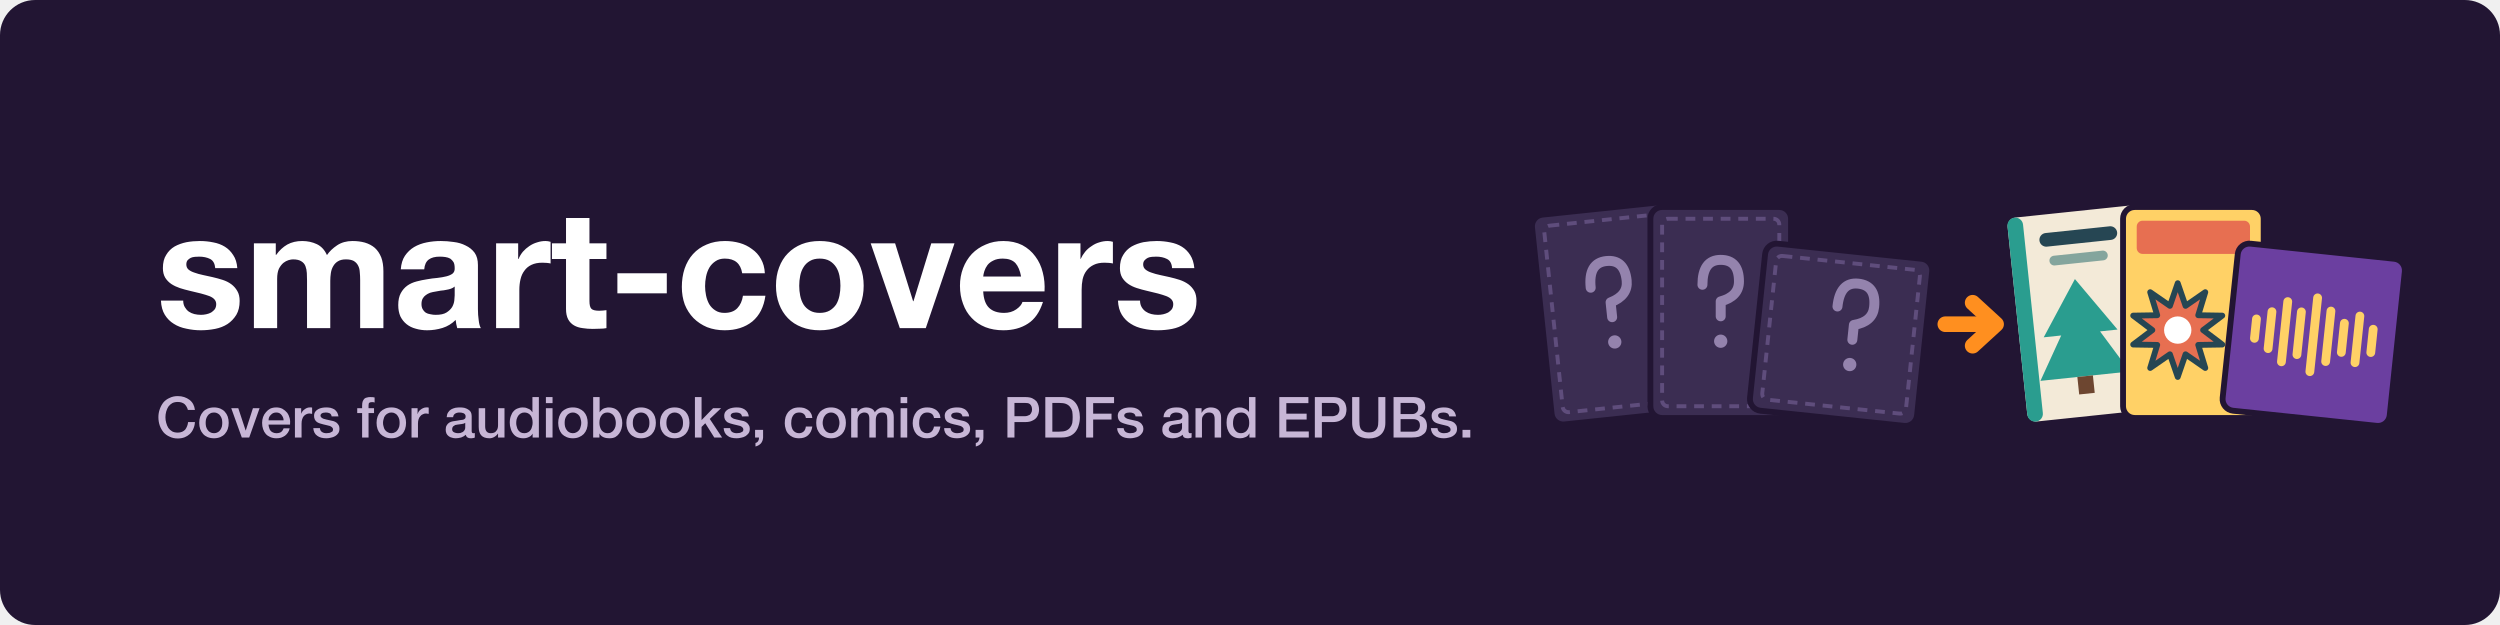
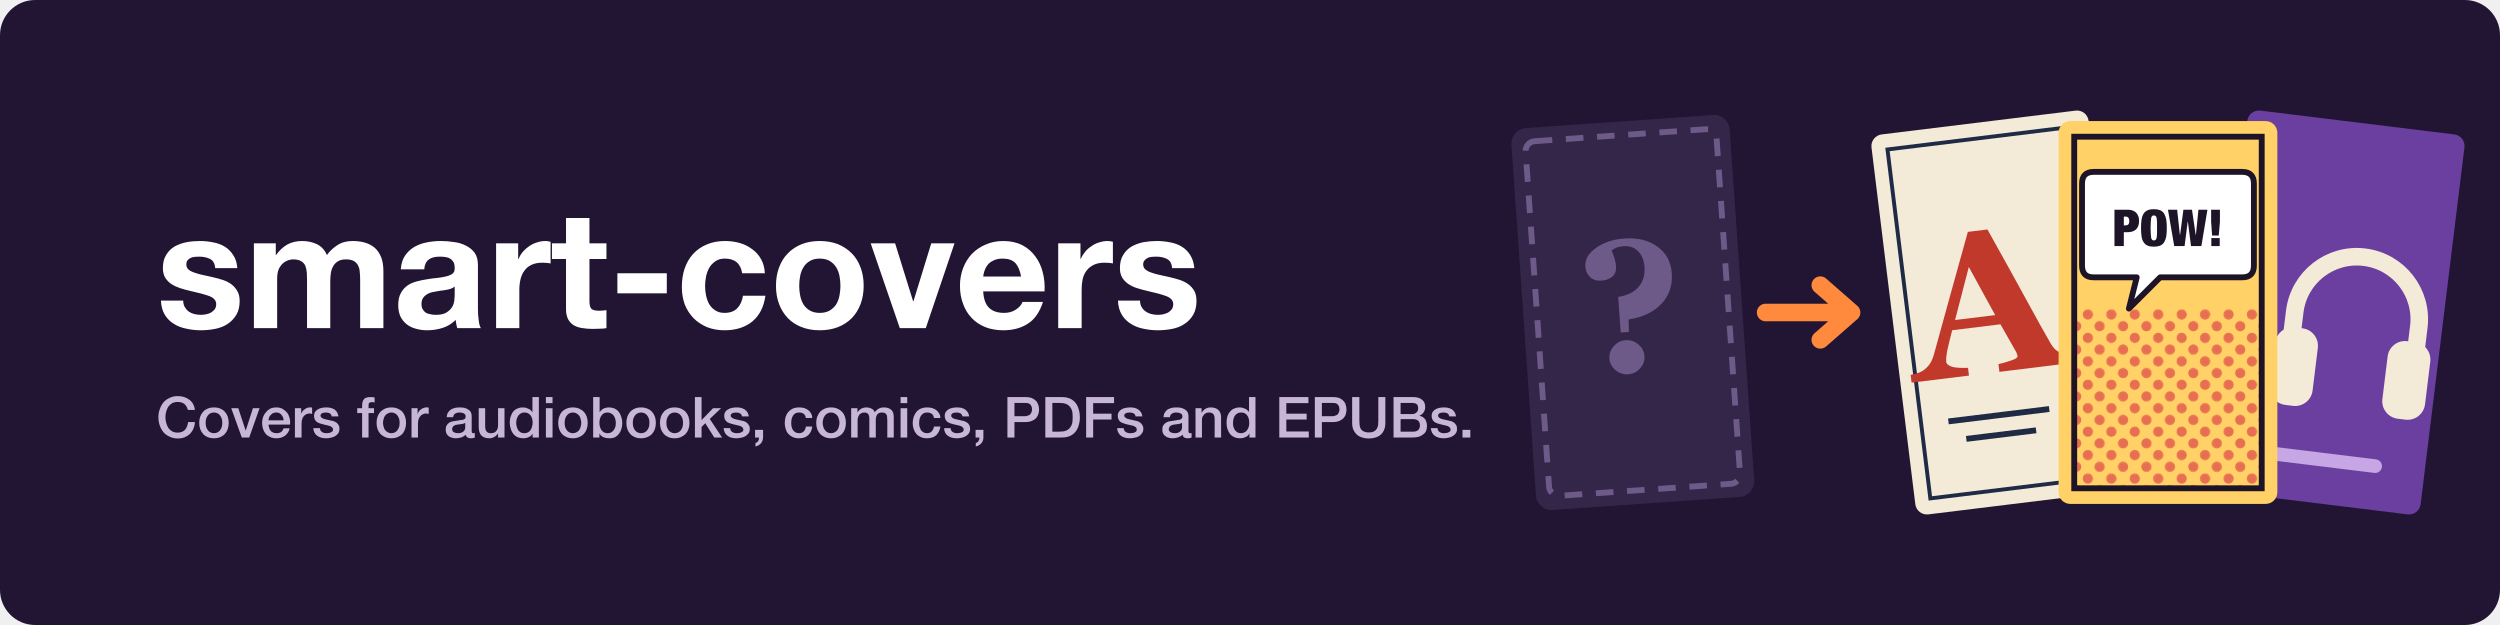
- <svg xmlns="http://www.w3.org/2000/svg" viewBox="0 0 1280 320" width="1280" height="320" role="img" aria-label="smart-covers: missing covers turned into finished covers">
+ <svg xmlns="http://www.w3.org/2000/svg" viewBox="0 0 1280 320" width="1280" height="320" role="img" aria-label="smart-covers: a missing cover turned into a book, comic and audiobook cover">
+   <defs>
+     <pattern id="h" width="12" height="12" patternUnits="userSpaceOnUse">
+       <circle cx="3" cy="3" r="2.6" fill="#e76f51" />
+       <circle cx="9" cy="9" r="2.6" fill="#e76f51" />
+     </pattern>
+   </defs>
  <rect width="1280" height="320" rx="18" fill="#221533" />
  <path fill="#fff" d="M93.8 153.9l-11.4 0q.2 4.4 2 7.3 1.8 2.9 4.6 4.6 2.8 1.8 6.5 2.5 3.6 .8 7.3 .8 3.7 0 7.3-.7 3.6-.7 6.4-2.5 2.7-1.8 4.5-4.7 1.7-2.9 1.7-7.1 0-3.1-1.2-5.1-1.2-2.1-3.1-3.5-1.9-1.4-4.4-2.2-2.5-.8-5.1-1.4-2.5-.6-5-1.1-2.4-.5-4.3-1.2-1.9-.6-3.1-1.6-1.1-1-1.1-2.6 0-1.3 .6-2.1 .7-.8 1.7-1.3 .9-.4 2.1-.5 1.2-.1 2.2-.1 3.2 0 5.6 1.2 2.3 1.2 2.6 4.7l11.3 0q-.3-4.1-2.1-6.7-1.7-2.7-4.3-4.3-2.6-1.6-5.9-2.2-3.3-.7-6.9-.7-3.5 0-6.8 .6-3.4 .7-6.1 2.2-2.7 1.6-4.3 4.3-1.7 2.6-1.7 6.8 0 2.9 1.2 4.9 1.2 1.9 3.1 3.2 2 1.3 4.4 2.1 2.5 .8 5.1 1.4 6.4 1.4 10 2.7 3.5 1.4 3.5 4.1 0 1.5-.7 2.6-.8 1-1.9 1.7-1.1 .6-2.5 .9-1.4 .3-2.7 .3-1.7 0-3.4-.4-1.6-.4-2.9-1.3-1.2-.9-2-2.3-.8-1.4-.8-3.3zm36.2-29.3l0 43.4 11.9 0 0-25.2q0-3.2 .9-5.2 1-1.9 2.3-3 1.3-1 2.6-1.4 1.4-.4 2.3-.4 2.8 0 4.3 1 1.5 .9 2.1 2.5 .6 1.6 .7 3.5 .1 1.9 .1 3.8l0 24.4 11.9 0 0-24.2q0-2 .3-4 .3-2 1.2-3.5 .9-1.6 2.4-2.5 1.6-1 4.1-1 2.5 0 4 .8 1.5 .9 2.2 2.3 .8 1.4 .9 3.4 .2 1.9 .2 4.1l0 24.6 11.9 0 0-29.1q0-4.2-1.1-7.1-1.2-3-3.3-4.9-2.1-1.8-5.1-2.7-2.9-.8-6.3-.8-4.6 0-7.9 2.2-3.3 2.2-5.2 5-1.8-4-5.2-5.6-3.4-1.6-7.5-1.6-4.3 0-7.6 1.8-3.3 1.9-5.7 5.3l-.2 0 0-5.9zm75.2 13.3q.3-4.2 2.1-6.9 1.9-2.8 4.7-4.5 2.9-1.7 6.5-2.4 3.5-.7 7.2-.7 3.2 0 6.6 .5 3.4 .4 6.1 1.8 2.8 1.3 4.6 3.7 1.7 2.4 1.7 6.3l0 22.6q0 3 .4 5.7 .3 2.7 1.1 4l-12.1 0q-.3-1-.5-2.1-.2-1-.3-2.1-2.9 2.9-6.7 4.1-3.9 1.2-7.9 1.2-3.1 0-5.8-.8-2.7-.7-4.7-2.3-2-1.6-3.2-4-1.1-2.5-1.1-5.8 0-3.7 1.3-6.1 1.3-2.4 3.4-3.9 2-1.4 4.7-2.1 2.6-.7 5.3-1.1 2.7-.5 5.3-.7 2.6-.3 4.6-.8 2-.5 3.2-1.4 1.2-1 1.1-2.8 0-2-.6-3.1-.7-1.1-1.7-1.8-1.1-.6-2.5-.8-1.3-.2-2.9-.2-3.6 0-5.6 1.5-2 1.5-2.3 5zm27.6 8.8q-.8 .7-1.9 1.1-1.1 .4-2.4 .6-1.3 .3-2.8 .4-1.4 .2-2.8 .5-1.4 .2-2.7 .6-1.3 .5-2.2 1.2-1 .7-1.6 1.8-.6 1.1-.6 2.8 0 1.5 .6 2.6 .6 1.1 1.6 1.8 1 .6 2.4 .8 1.3 .3 2.7 .3 3.6 0 5.5-1.2 1.9-1.2 2.9-2.8 .9-1.6 1.1-3.3 .2-1.7 .2-2.7zm21.2-22.1l0 43.4 11.9 0 0-19.6q0-2.9 .6-5.4 .6-2.6 2-4.4 1.3-1.9 3.6-3 2.3-1.1 5.6-1.1 1 0 2.2 .1 1.2 .1 2 .3l0-11.1q-1.4-.4-2.6-.4-2.2 0-4.3 .7-2.1 .6-4 1.9-1.8 1.2-3.3 2.9-1.4 1.7-2.2 3.7l-.2 0 0-8zm47.8 0l0-13-12 0 0 13-7.2 0 0 8 7.2 0 0 25.6q0 3.2 1.1 5.3 1.1 2 3 3.1 1.9 1.1 4.4 1.4 2.5 .4 5.2 .4 1.8 0 3.6-.1 1.9 0 3.4-.3l0-9.2q-.8 .1-1.8 .2-.9 .1-1.9 .1-3 0-4-1-1-1-1-4l0-21.5 8.7 0 0-8zm14.3 15.3l0 10.3 25.3 0 0-10.3zm63.9 0l11.6 0q-.2-4.2-2-7.3-1.7-3.1-4.6-5.1-2.8-2.1-6.3-3.1-3.6-1-7.5-1-5.3 0-9.4 1.8-4.1 1.7-7 4.9-2.8 3.1-4.3 7.5-1.4 4.3-1.4 9.3 0 4.9 1.5 9 1.6 4 4.5 7 2.9 2.9 6.9 4.6 4.1 1.6 9 1.6 8.6 0 14.2-4.5 5.5-4.6 6.7-13.2l-11.5 0q-.6 4-2.9 6.4-2.3 2.4-6.6 2.4-2.8 0-4.7-1.3-1.9-1.2-3.1-3.2-1.1-2-1.6-4.4-.5-2.5-.5-4.8 0-2.4 .5-4.9 .5-2.5 1.7-4.6 1.2-2 3.2-3.3 1.9-1.3 4.7-1.3 7.7 0 8.9 7.5zm29.2 6.4q0-2.6 .5-5.1 .5-2.5 1.7-4.4 1.2-2 3.3-3.2 2-1.2 5-1.2 3 0 5.1 1.2 2 1.2 3.3 3.2 1.2 1.9 1.7 4.4 .5 2.5 .5 5.1 0 2.6-.5 5.1-.5 2.5-1.7 4.5-1.3 1.9-3.3 3.1-2.1 1.2-5.1 1.2-3 0-5-1.2-2.1-1.2-3.3-3.1-1.2-2-1.7-4.5-.5-2.5-.5-5.1zm-11.9 0q0 5.2 1.6 9.4 1.6 4.2 4.5 7.2 2.9 3 7.1 4.6 4.1 1.6 9.2 1.6 5.1 0 9.3-1.6 4.1-1.6 7.1-4.6 2.9-3 4.5-7.2 1.6-4.2 1.6-9.4 0-5.2-1.6-9.4-1.6-4.3-4.5-7.2-3-3-7.1-4.7-4.2-1.6-9.3-1.6-5.1 0-9.2 1.6-4.2 1.7-7.1 4.7-2.9 2.9-4.5 7.2-1.6 4.2-1.6 9.4zm76.7 21.7l14.7-43.4-11.9 0-9.1 29.6-.2 0-9.2-29.6-12.5 0 14.9 43.4zm48.8-26.4l-19.4 0q.1-1.2 .6-2.8 .5-1.6 1.6-3.1 1.1-1.4 3-2.3 1.9-1 4.8-1 4.3 0 6.5 2.3 2.1 2.4 2.9 6.9zm-19.4 7.6l31.4 0q.3-5.1-.9-9.7-1.1-4.6-3.8-8.2-2.6-3.6-6.7-5.8-4.2-2.1-9.7-2.1-5 0-9 1.8-4.1 1.7-7.1 4.8-2.9 3.1-4.5 7.3-1.6 4.2-1.6 9 0 5.1 1.6 9.3 1.5 4.2 4.4 7.2 2.8 3 7 4.7 4.1 1.6 9.2 1.6 7.4 0 12.6-3.4 5.2-3.3 7.7-11.1l-10.5 0q-.6 2-3.2 3.8-2.6 1.8-6.2 1.8-5 0-7.7-2.6-2.7-2.6-3-8.4zm38.4-24.6l0 43.4 12 0 0-19.6q0-2.9 .5-5.4 .6-2.6 2-4.4 1.4-1.9 3.7-3 2.2-1.1 5.5-1.1 1.1 0 2.3 .1 1.2 .1 2 .3l0-11.1q-1.4-.4-2.6-.4-2.3 0-4.4 .7-2.1 .6-3.9 1.9-1.9 1.2-3.3 2.9-1.4 1.7-2.3 3.7l-.1 0 0-8zm41.9 29.3l-11.3 0q.2 4.4 2 7.3 1.8 2.9 4.6 4.6 2.8 1.8 6.4 2.5 3.6 .8 7.4 .8 3.7 0 7.3-.7 3.6-.7 6.3-2.5 2.8-1.8 4.5-4.7 1.7-2.9 1.7-7.1 0-3.1-1.1-5.1-1.2-2.1-3.1-3.5-2-1.4-4.4-2.2-2.5-.8-5.1-1.4-2.6-.6-5-1.1-2.4-.5-4.3-1.2-1.9-.6-3.1-1.6-1.2-1-1.2-2.6 0-1.3 .7-2.1 .7-.8 1.7-1.3 .9-.4 2.1-.5 1.2-.1 2.2-.1 3.2 0 5.5 1.2 2.4 1.2 2.6 4.7l11.4 0q-.4-4.1-2.1-6.7-1.7-2.7-4.3-4.3-2.6-1.6-5.9-2.2-3.4-.7-6.9-.7-3.5 0-6.9 .6-3.3 .7-6 2.2-2.7 1.6-4.3 4.3-1.7 2.6-1.7 6.8 0 2.9 1.2 4.9 1.2 1.9 3.1 3.2 1.9 1.3 4.4 2.1 2.5 .8 5.1 1.4 6.4 1.4 9.9 2.7 3.6 1.4 3.6 4.1 0 1.5-.7 2.6-.8 1-1.9 1.7-1.2 .6-2.5 .9-1.4 .3-2.7 .3-1.8 0-3.4-.4-1.6-.4-2.9-1.3-1.3-.9-2.1-2.3-.8-1.4-.8-3.3z" />
  <path fill="#c7b6d6" d="M96.2 209.9q-.2-.9-.7-1.7-.4-.7-1-1.3-.6-.5-1.5-.8-.8-.3-2-.3-1.6 0-2.8 .6-1.2 .7-2 1.8-.7 1.1-1.1 2.5-.4 1.5-.4 2.9 0 1.5 .4 2.9 .4 1.5 1.1 2.6 .8 1.1 2 1.8 1.2 .6 2.8 .6 1.2 0 2.2-.4 .9-.4 1.6-1.1 .6-.8 1-1.8 .4-1 .5-2.1l3.5 0q-.1 1.9-.8 3.4-.6 1.5-1.8 2.7-1.2 1.1-2.7 1.7-1.6 .6-3.5 .6-2.3 0-4.1-.9-1.9-.8-3.2-2.3-1.2-1.5-1.9-3.4-.7-2-.7-4.3 0-2.2 .7-4.1 .7-2 1.9-3.5 1.3-1.5 3.2-2.3 1.8-.9 4.1-.9 1.8 0 3.3 .5 1.5 .5 2.7 1.4 1.2 .9 1.9 2.2 .7 1.3 .9 3zm13.4 14.5q-1.8 0-3.3-.6-1.4-.6-2.3-1.6-1-1.1-1.5-2.5-.5-1.5-.5-3.2 0-1.7 .5-3.2 .5-1.4 1.5-2.5 .9-1 2.3-1.6 1.5-.6 3.3-.6 1.7 0 3.2 .6 1.4 .6 2.3 1.6 1 1.1 1.5 2.5 .5 1.5 .5 3.2 0 1.7-.5 3.2-.5 1.4-1.5 2.5-.9 1-2.3 1.6-1.5 .6-3.2 .6zm0-2.6q1.1 0 1.9-.5 .8-.4 1.3-1.2 .5-.7 .8-1.7 .2-.9 .2-1.9 0-1-.2-1.9-.3-1-.8-1.7-.5-.8-1.3-1.2-.8-.5-1.9-.5-1.2 0-2 .5-.8 .4-1.3 1.2-.5 .7-.8 1.7-.2 .9-.2 1.9 0 1 .2 1.9 .3 1 .8 1.7 .5 .8 1.3 1.2 .8 .5 2 .5zm8.8-12.8l3.6 0 3.8 11.5 0 0 3.7-11.5 3.4 0-5.3 15-3.8 0zm26.8 6.2q0-.8-.3-1.5-.3-.7-.8-1.3-.4-.5-1.1-.9-.7-.3-1.5-.3-.9 0-1.6 .3-.7 .3-1.2 .9-.6 .5-.9 1.2-.3 .7-.3 1.6zm-7.7 2.2q0 .8 .3 1.6 .2 .9 .7 1.5 .5 .6 1.2 .9 .8 .4 1.8 .4 1.5 0 2.4-.6 .9-.7 1.3-1.9l3.1 0q-.2 1.2-.9 2.2-.6 .9-1.5 1.6-.9 .6-2 1-1.1 .3-2.4 .3-1.7 0-3.1-.6-1.4-.6-2.3-1.6-.9-1-1.4-2.5-.5-1.4-.5-3.2 0-1.6 .5-3 .5-1.4 1.5-2.5 .9-1.1 2.2-1.8 1.4-.6 3.1-.6 1.7 0 3.1 .7 1.4 .8 2.4 2 .9 1.2 1.3 2.8 .4 1.6 .2 3.3zm13.5-8.4l3.2 0 0 2.9 0 0q.2-.6 .6-1.2 .4-.6 1-1 .6-.5 1.3-.8 .7-.3 1.5-.3 .6 0 .8 0 .2 .1 .4 .1l0 3.2q-.3-.1-.7-.1-.3-.1-.7-.1-.8 0-1.6 .4-.7 .3-1.3 1-.5 .6-.8 1.6-.3 .9-.3 2.2l0 7.1-3.4 0zm12.8 10.2q.1 1.4 1.1 2 .9 .6 2.2 .6 .5 0 1.1-.1 .6 0 1.1-.3 .5-.2 .9-.5 .3-.4 .3-1.1 0-.6-.5-1-.4-.4-1.1-.7-.7-.2-1.6-.4-.8-.2-1.7-.4-.9-.2-1.8-.5-.9-.3-1.5-.7-.7-.5-1.1-1.3-.4-.8-.4-1.9 0-1.2 .6-2.1 .6-.8 1.5-1.3 .9-.5 2-.7 1.1-.2 2.1-.2 1.2 0 2.2 .2 1.1 .3 2 .8 .8 .6 1.4 1.5 .5 .9 .7 2.1l-3.5 0q-.2-1.2-1-1.6-.9-.4-2-.4-.4 0-.8 .1-.5 0-.9 .2-.4 .1-.7 .5-.3 .3-.3 .7 0 .7 .4 1 .4 .4 1.1 .7 .7 .2 1.5 .4 .9 .2 1.8 .4 .9 .2 1.8 .4 .9 .3 1.6 .8 .6 .5 1.1 1.3 .4 .7 .4 1.8 0 1.4-.6 2.3-.6 .9-1.6 1.5-1 .6-2.2 .8-1.2 .3-2.3 .3-1.4 0-2.6-.3-1.2-.3-2.1-1-.9-.6-1.4-1.6-.5-1-.6-2.3zm19.1-10.2l2.5 0 0-1.2q0-1.5 .3-2.3 .4-.9 .9-1.4 .6-.5 1.4-.6 .7-.2 1.5-.2 1.6 0 2.3 .2l0 2.6q-.3-.1-.7-.2-.3 0-.8 0-.7 0-1.2 .3-.4 .3-.4 1.3l0 1.5 2.8 0 0 2.5-2.8 0 0 12.5-3.3 0 0-12.5-2.5 0zm17.5 15.4q-1.8 0-3.2-.6-1.4-.6-2.4-1.6-1-1.1-1.5-2.5-.5-1.5-.5-3.2 0-1.7 .5-3.2 .5-1.4 1.5-2.5 1-1 2.4-1.6 1.4-.6 3.2-.6 1.8 0 3.2 .6 1.4 .6 2.4 1.6 .9 1.1 1.4 2.5 .5 1.5 .5 3.2 0 1.7-.5 3.2-.5 1.4-1.4 2.5-1 1-2.4 1.6-1.4 .6-3.2 .6zm0-2.6q1.1 0 1.9-.5 .8-.4 1.3-1.2 .5-.7 .8-1.7 .2-.9 .2-1.9 0-1-.2-1.9-.3-1-.8-1.7-.5-.8-1.3-1.2-.8-.5-1.9-.5-1.1 0-1.9 .5-.8 .4-1.4 1.2-.5 .7-.7 1.7-.3 .9-.3 1.9 0 1 .3 1.9 .2 1 .7 1.7 .6 .8 1.4 1.2 .8 .5 1.9 .5zm10.3-12.8l3.1 0 0 2.9 .1 0q.1-.6 .5-1.2 .4-.6 1-1 .6-.5 1.4-.8 .7-.3 1.4-.3 .6 0 .8 0 .3 .1 .5 .1l0 3.2q-.4-.1-.7-.1-.4-.1-.7-.1-.9 0-1.6 .4-.8 .3-1.3 1-.6 .6-.9 1.6-.3 .9-.3 2.2l0 7.1-3.3 0zm30.8 11.7q0 .6 .2 .8 .1 .3 .6 .3 .2 0 .4 0 .2 0 .4-.1l0 2.3q-.1 .1-.4 .2-.3 0-.6 .1-.3 0-.6 .1-.3 0-.5 0-1 0-1.6-.4-.7-.4-.9-1.4-1 .9-2.4 1.4-1.5 .4-2.8 .4-1 0-1.9-.3-1-.2-1.7-.8-.7-.5-1.1-1.3-.4-.9-.4-2 0-1.4 .5-2.2 .5-.9 1.3-1.4 .8-.5 1.9-.7 1-.2 2-.3 .9-.2 1.7-.3 .9-.1 1.5-.2 .6-.2 1-.6 .3-.3 .3-1.1 0-.6-.3-1-.3-.4-.7-.6-.5-.2-1-.3-.6-.1-1.1-.1-1.4 0-2.3 .6-.9 .6-1 1.8l-3.3 0q.1-1.5 .7-2.4 .6-1 1.6-1.6 .9-.5 2.1-.8 1.2-.2 2.4-.2 1.1 0 2.2 .2 1.1 .3 1.9 .8 .9 .5 1.4 1.3 .5 .9 .5 2.1zm-3.3-4.2q-.7 .5-1.8 .6-1.1 .1-2.2 .3-.6 .1-1.1 .2-.4 .2-.8 .5-.4 .2-.6 .7-.2 .4-.2 1.1 0 .5 .3 .9 .3 .4 .8 .6 .4 .2 .9 .3 .6 .1 1 .1 .6 0 1.2-.1 .6-.2 1.2-.5 .6-.4 .9-.9 .4-.6 .4-1.3zm20.1 7.5l-3.3 0 0-2.1 0 0q-.7 1.1-1.9 1.8-1.2 .7-2.4 .7-3 0-4.3-1.5-1.3-1.4-1.3-4.4l0-9.5 3.3 0 0 9.2q0 2 .8 2.8 .7 .8 2.1 .8 1 0 1.7-.3 .7-.3 1.1-.9 .5-.5 .7-1.3 .2-.7 .2-1.6l0-8.7 3.3 0zm17.6 0l-3.2 0 0-2 0 0q-.7 1.3-2 1.8-1.2 .6-2.7 .6-1.7 0-3.1-.6-1.3-.6-2.1-1.7-.9-1.1-1.3-2.6-.5-1.4-.5-3.1 0-2 .6-3.5 .5-1.5 1.4-2.4 .9-1 2.1-1.4 1.2-.5 2.4-.5 .7 0 1.4 .1 .8 .2 1.4 .5 .7 .2 1.3 .7 .5 .4 .9 1.1l.1 0 0-7.7 3.3 0zm-11.6-7.3q0 .9 .3 1.8 .2 1 .7 1.7 .5 .7 1.3 1.2 .8 .4 1.9 .4 1.1 0 1.9-.5 .8-.4 1.3-1.2 .5-.7 .7-1.7 .3-.9 .3-1.9 0-2.5-1.1-3.9-1.2-1.4-3.1-1.4-1.1 0-1.9 .5-.8 .5-1.3 1.2-.5 .8-.8 1.8-.2 .9-.2 2zm15.2-13.4l3.4 0 0 3.1-3.4 0zm0 5.7l3.4 0 0 15-3.4 0zm13.8 15.4q-1.8 0-3.2-.6-1.4-.6-2.4-1.6-.9-1.1-1.4-2.5-.5-1.5-.5-3.2 0-1.7 .5-3.2 .5-1.4 1.4-2.5 1-1 2.4-1.6 1.4-.6 3.2-.6 1.8 0 3.2 .6 1.4 .6 2.4 1.6 1 1.1 1.5 2.5 .5 1.5 .5 3.2 0 1.7-.5 3.2-.5 1.4-1.5 2.5-1 1-2.4 1.6-1.4 .6-3.2 .6zm0-2.6q1.1 0 1.9-.5 .8-.4 1.4-1.2 .5-.7 .7-1.7 .3-.9 .3-1.9 0-1-.3-1.9-.2-1-.7-1.7-.6-.8-1.4-1.2-.8-.5-1.9-.5-1.1 0-1.9 .5-.8 .4-1.3 1.2-.5 .7-.8 1.7-.2 .9-.2 1.9 0 1 .2 1.9 .3 1 .8 1.7 .5 .8 1.3 1.2 .8 .5 1.9 .5zm10.4-18.5l3.3 0 0 7.7 .1 0q.3-.6 .8-1 .5-.5 1.1-.8 .6-.3 1.3-.4 .6-.2 1.3-.2 1.7 0 3.1 .6 1.3 .6 2.1 1.7 .9 1.1 1.3 2.6 .5 1.4 .5 3.1 0 1.5-.4 2.9-.4 1.4-1.2 2.5-.8 1.1-2 1.8-1.2 .6-2.9 .6-.7 0-1.5-.1-.8-.1-1.5-.4-.7-.3-1.2-.7-.6-.5-1-1.3l0 0 0 2.1-3.2 0zm11.6 13.2q0-1-.3-2-.2-.9-.8-1.7-.5-.7-1.3-1.1-.8-.5-1.8-.5-2.1 0-3.1 1.5-1.1 1.4-1.1 3.8 0 1.1 .3 2.1 .3 1 .8 1.7 .6 .7 1.3 1.1 .8 .4 1.8 .4 1.2 0 1.9-.5 .8-.4 1.3-1.2 .5-.7 .8-1.7 .2-.9 .2-1.9zm12.9 7.9q-1.8 0-3.2-.6-1.4-.6-2.3-1.6-1-1.1-1.5-2.5-.5-1.5-.5-3.2 0-1.7 .5-3.2 .5-1.4 1.5-2.5 .9-1 2.3-1.6 1.4-.6 3.2-.6 1.8 0 3.2 .6 1.5 .6 2.4 1.6 1 1.1 1.5 2.5 .5 1.5 .5 3.2 0 1.7-.5 3.2-.5 1.4-1.5 2.5-.9 1-2.4 1.6-1.4 .6-3.2 .6zm0-2.6q1.1 0 2-.5 .8-.4 1.3-1.2 .5-.7 .8-1.7 .2-.9 .2-1.9 0-1-.2-1.9-.3-1-.8-1.7-.5-.8-1.3-1.2-.9-.5-2-.5-1.1 0-1.9 .5-.8 .4-1.3 1.2-.5 .7-.8 1.7-.2 .9-.2 1.9 0 1 .2 1.9 .3 1 .8 1.7 .5 .8 1.3 1.2 .8 .5 1.9 .5zm17.2 2.6q-1.8 0-3.2-.6-1.4-.6-2.3-1.6-1-1.1-1.5-2.5-.5-1.5-.5-3.2 0-1.7 .5-3.2 .5-1.4 1.5-2.5 .9-1 2.3-1.6 1.4-.6 3.2-.6 1.8 0 3.2 .6 1.4 .6 2.4 1.6 1 1.1 1.5 2.5 .5 1.5 .5 3.2 0 1.7-.5 3.2-.5 1.4-1.5 2.5-1 1-2.4 1.6-1.4 .6-3.2 .6zm0-2.6q1.1 0 2-.5 .8-.4 1.3-1.2 .5-.7 .8-1.7 .2-.9 .2-1.9 0-1-.2-1.9-.3-1-.8-1.7-.5-.8-1.3-1.2-.9-.5-2-.5-1.1 0-1.9 .5-.8 .4-1.3 1.2-.5 .7-.8 1.7-.2 .9-.2 1.9 0 1 .2 1.9 .3 1 .8 1.7 .5 .8 1.3 1.2 .8 .5 1.9 .5zm10.4-18.5l3.4 0 0 11.8 5.9-6.1 4.1 0-5.8 5.5 6.3 9.5-4 0-4.6-7.3-1.9 1.9 0 5.4-3.4 0zm18 15.9q.2 1.4 1.1 2 1 .6 2.3 .6 .5 0 1.1-.1 .6 0 1.1-.3 .5-.2 .9-.5 .3-.4 .3-1.1-.1-.6-.5-1-.4-.4-1.1-.7-.7-.2-1.6-.4-.8-.2-1.7-.4-1-.2-1.8-.5-.9-.3-1.6-.7-.6-.5-1.1-1.3-.4-.8-.4-1.9 0-1.2 .6-2.1 .6-.8 1.5-1.3 1-.5 2.1-.7 1.1-.2 2.1-.2 1.2 0 2.2 .2 1.1 .3 1.9 .8 .9 .6 1.5 1.5 .5 .9 .7 2.1l-3.5 0q-.2-1.2-1.1-1.6-.8-.4-1.9-.4-.4 0-.9 .1-.4 0-.9 .2-.4 .1-.7 .5-.3 .3-.3 .7 0 .7 .5 1 .4 .4 1.1 .7 .7 .2 1.5 .4 .9 .2 1.8 .4 .9 .2 1.8 .4 .9 .3 1.5 .8 .7 .5 1.1 1.3 .5 .7 .5 1.8 0 1.4-.6 2.3-.7 .9-1.6 1.5-1 .6-2.2 .8-1.2 .3-2.3 .3-1.5 0-2.7-.3-1.2-.3-2-1-.9-.6-1.4-1.6-.5-1-.6-2.3zm12.8 .9l4.1 0 0 3.9q-.1 1.8-1.1 3-1.1 1.2-2.8 1.6l0-1.8q.9-.2 1.4-1 .5-.9 .4-1.8l-2 0zm26-6.1q-.2-1.4-1.1-2.1-.9-.7-2.3-.7-.6 0-1.4 .2-.7 .2-1.3 .8-.6 .6-1 1.7-.4 1.1-.4 2.8 0 .9 .2 1.8 .2 .9 .7 1.7 .5 .7 1.2 1.1 .8 .5 1.9 .5 1.4 0 2.4-.9 .9-.9 1.1-2.5l3.3 0q-.4 2.9-2.2 4.5-1.7 1.5-4.6 1.5-1.8 0-3.2-.6-1.3-.6-2.2-1.6-1-1-1.4-2.5-.5-1.4-.5-3 0-1.7 .4-3.2 .5-1.5 1.4-2.6 1-1.1 2.3-1.7 1.4-.6 3.3-.6 1.3 0 2.5 .3 1.1 .4 2 1 1 .7 1.5 1.7 .6 1 .7 2.4zm12.9 10.4q-1.8 0-3.2-.6-1.4-.6-2.4-1.6-.9-1.1-1.5-2.5-.5-1.5-.5-3.2 0-1.7 .5-3.2 .6-1.4 1.5-2.5 1-1 2.4-1.6 1.4-.6 3.2-.6 1.8 0 3.2 .6 1.4 .6 2.4 1.6 1 1.1 1.5 2.5 .5 1.5 .5 3.2 0 1.7-.5 3.2-.5 1.4-1.5 2.5-1 1-2.4 1.6-1.4 .6-3.2 .6zm0-2.6q1.1 0 1.9-.5 .8-.4 1.4-1.2 .5-.7 .7-1.7 .3-.9 .3-1.9 0-1-.3-1.9-.2-1-.7-1.7-.6-.8-1.4-1.2-.8-.5-1.9-.5-1.1 0-1.9 .5-.8 .4-1.3 1.2-.6 .7-.8 1.7-.3 .9-.3 1.9 0 1 .3 1.9 .2 1 .8 1.7 .5 .8 1.3 1.2 .8 .5 1.9 .5zm10.3-12.8l3.2 0 0 2.1 0 0q.4-.6 .9-1 .4-.5 .9-.8 .6-.3 1.3-.5 .7-.2 1.6-.2 1.3 0 2.5 .6 1.2 .6 1.7 1.9 .8-1.2 1.9-1.8 1.1-.7 2.8-.7 2.3 0 3.7 1.2 1.3 1.1 1.3 3.8l0 10.4-3.3 0 0-8.8q0-.9-.1-1.6 0-.7-.3-1.3-.3-.5-.8-.8-.6-.3-1.6-.3-1.6 0-2.4 1.1-.7 1-.7 2.9l0 8.8-3.3 0 0-9.6q0-1.6-.6-2.4-.6-.8-2.1-.8-.6 0-1.2 .3-.6 .2-1.1 .7-.4 .5-.7 1.2-.3 .8-.3 1.7l0 8.9-3.3 0zm25.3-5.7l3.4 0 0 3.1-3.4 0zm0 5.7l3.4 0 0 15-3.4 0zm17.1 5q-.2-1.4-1.1-2.1-1-.7-2.4-.7-.6 0-1.3 .2-.7 .2-1.3 .8-.7 .6-1.1 1.7-.4 1.1-.4 2.8 0 .9 .2 1.8 .3 .9 .7 1.7 .5 .7 1.3 1.1 .7 .5 1.8 .5 1.5 0 2.4-.9 .9-.9 1.2-2.5l3.3 0q-.5 2.9-2.2 4.5-1.8 1.5-4.7 1.5-1.8 0-3.1-.6-1.4-.6-2.3-1.6-.9-1-1.4-2.5-.5-1.4-.5-3 0-1.7 .5-3.2 .5-1.5 1.4-2.6 .9-1.1 2.3-1.7 1.4-.6 3.2-.6 1.3 0 2.5 .3 1.2 .4 2.1 1 .9 .7 1.5 1.7 .6 1 .7 2.4zm8.5 5.2q.1 1.4 1.1 2 .9 .6 2.3 .6 .4 0 1-.1 .6 0 1.1-.3 .6-.2 .9-.5 .3-.4 .3-1.1 0-.6-.5-1-.4-.4-1.1-.7-.7-.2-1.5-.4-.9-.2-1.8-.4-.9-.2-1.8-.5-.8-.3-1.5-.7-.7-.5-1.1-1.3-.4-.8-.4-1.9 0-1.2 .6-2.1 .6-.8 1.5-1.3 .9-.5 2-.7 1.1-.2 2.1-.2 1.2 0 2.3 .2 1 .3 1.9 .8 .8 .6 1.4 1.5 .6 .9 .7 2.1l-3.4 0q-.3-1.2-1.1-1.6-.9-.4-2-.4-.3 0-.8 .1-.5 0-.9 .2-.4 .1-.7 .5-.3 .3-.3 .7 0 .7 .4 1 .4 .4 1.1 .7 .7 .2 1.6 .4 .8 .2 1.8 .4 .9 .2 1.7 .4 .9 .3 1.6 .8 .7 .5 1.1 1.3 .4 .7 .4 1.8 0 1.4-.6 2.3-.6 .9-1.6 1.5-1 .6-2.1 .8-1.2 .3-2.4 .3-1.4 0-2.6-.3-1.2-.3-2.1-1-.9-.6-1.4-1.6-.5-1-.5-2.3zm12.8 .9l4 0 0 3.9q0 1.8-1.1 3-1.1 1.2-2.8 1.6l0-1.8q1-.2 1.4-1 .5-.9 .5-1.8l-2 0zm16.3-16.8l9.1 0q2.3 0 3.6 .6 1.4 .7 2.2 1.6 .7 1 1 2.1 .3 1.1 .3 2.1 0 1-.3 2.1-.3 1.1-1 2-.8 1-2.2 1.6-1.3 .7-3.6 .7l-5.5 0 0 7.9-3.6 0zm3.6 9.8l5.3 0q.7 0 1.3-.2 .6-.2 1.2-.5 .5-.4 .8-1.1 .4-.6 .4-1.6 0-1-.3-1.7-.3-.7-.8-1.1-.5-.4-1.1-.5-.7-.1-1.4-.1l-5.4 0zm15.8-9.8l8.5 0q2.4 0 4.2 .8 1.7 .8 2.8 2.2 1.1 1.4 1.6 3.3 .6 1.9 .6 4 0 2.2-.6 4.1-.5 1.9-1.6 3.3-1.1 1.4-2.8 2.2-1.8 .8-4.2 .8l-8.5 0zm3.6 17.7l3.5 0q2.2 0 3.5-.5 1.4-.6 2.1-1.6 .8-1 1.1-2.3 .2-1.4 .2-3 0-1.5-.2-2.9-.3-1.3-1.1-2.3-.7-1-2.1-1.6-1.3-.5-3.5-.5l-3.5 0zm17.3-17.7l14.3 0 0 3.1-10.7 0 0 5.4 9.4 0 0 3-9.4 0 0 9.2-3.6 0zm19.2 15.9q.2 1.4 1.1 2 1 .6 2.3 .6 .5 0 1.1-.1 .6 0 1.1-.3 .5-.2 .8-.5 .4-.4 .3-1.1 0-.6-.4-1-.5-.4-1.1-.7-.7-.2-1.6-.4-.9-.2-1.8-.4-.9-.2-1.7-.5-.9-.3-1.6-.7-.7-.5-1.1-1.3-.4-.8-.4-1.9 0-1.2 .6-2.1 .6-.8 1.5-1.3 .9-.5 2.1-.7 1.1-.2 2.1-.2 1.2 0 2.2 .2 1.1 .3 1.9 .8 .9 .6 1.5 1.5 .5 .9 .7 2.1l-3.5 0q-.2-1.2-1.1-1.6-.8-.4-1.9-.4-.4 0-.9 .1-.4 0-.9 .2-.4 .1-.7 .5-.3 .3-.3 .7 0 .7 .5 1 .4 .4 1.1 .7 .6 .2 1.5 .4 .9 .2 1.8 .4 .9 .2 1.8 .4 .8 .3 1.5 .8 .7 .5 1.1 1.3 .5 .7 .5 1.8 0 1.4-.7 2.3-.6 .9-1.5 1.5-1 .6-2.2 .8-1.2 .3-2.3 .3-1.5 0-2.7-.3-1.2-.3-2.1-1-.8-.6-1.3-1.6-.6-1-.6-2.3zm33.2 1.5q0 .6 .2 .8 .1 .3 .6 .3 .1 0 .3 0 .2 0 .5-.1l0 2.3q-.2 .1-.5 .2-.2 0-.5 .1-.3 0-.6 .1-.3 0-.5 0-1 0-1.7-.4-.6-.4-.8-1.4-1 .9-2.5 1.4-1.4 .4-2.7 .4-1.1 0-2-.3-.9-.2-1.6-.8-.7-.5-1.2-1.3-.4-.9-.4-2 0-1.4 .5-2.2 .5-.9 1.4-1.4 .8-.5 1.8-.7 1.1-.2 2.1-.3 .9-.2 1.7-.3 .8-.1 1.4-.2 .7-.2 1-.6 .4-.3 .4-1.1 0-.6-.3-1-.3-.4-.8-.6-.4-.2-1-.3-.5-.1-1-.1-1.4 0-2.3 .6-.9 .6-1 1.8l-3.3 0q.1-1.5 .7-2.4 .6-1 1.5-1.6 1-.5 2.2-.8 1.1-.2 2.4-.2 1.1 0 2.2 .2 1 .3 1.9 .8 .9 .5 1.4 1.3 .5 .9 .5 2.1zm-3.3-4.2q-.8 .5-1.9 .6-1.1 .1-2.2 .3-.5 .1-1 .2-.5 .2-.9 .5-.3 .2-.5 .7-.3 .4-.3 1.1 0 .5 .4 .9 .3 .4 .7 .6 .5 .2 1 .3 .5 .1 1 .1 .5 0 1.2-.1 .6-.2 1.2-.5 .5-.4 .9-.9 .4-.6 .4-1.3zm6.9-7.5l3.1 0 0 2.2 .1 .1q.7-1.3 1.9-2 1.2-.7 2.7-.7 2.5 0 3.9 1.3 1.4 1.3 1.4 3.8l0 10.3-3.3 0 0-9.4q0-1.8-.7-2.6-.7-.8-2.2-.8-.8 0-1.5 .3-.7 .3-1.1 .9-.5 .5-.8 1.2-.2 .7-.2 1.6l0 8.8-3.3 0zm30.7 15l-3.1 0 0-2-.1 0q-.6 1.3-1.9 1.8-1.3 .6-2.7 .6-1.8 0-3.1-.6-1.3-.6-2.2-1.7-.8-1.1-1.3-2.6-.4-1.4-.4-3.1 0-2 .5-3.5 .6-1.5 1.5-2.4 .9-1 2.1-1.4 1.2-.5 2.4-.5 .7 0 1.4 .1 .7 .2 1.4 .5 .7 .2 1.2 .7 .6 .4 1 1.1l0 0 0-7.7 3.3 0zm-11.5-7.3q0 .9 .2 1.8 .3 1 .8 1.7 .5 .7 1.3 1.2 .8 .4 1.8 .4 1.1 0 1.9-.5 .8-.4 1.3-1.2 .5-.7 .8-1.7 .2-.9 .2-1.9 0-2.5-1.1-3.9-1.1-1.4-3-1.4-1.2 0-2 .5-.8 .5-1.3 1.2-.5 .8-.7 1.8-.2 .9-.2 2zm23.7-13.4l14.9 0 0 3.1-11.3 0 0 5.4 10.4 0 0 3-10.4 0 0 6.1 11.5 0 0 3.1-15.1 0zm18.2 0l9.2 0q2.2 0 3.6 .6 1.3 .7 2.1 1.6 .8 1 1 2.1 .3 1.1 .3 2.1 0 1-.3 2.1-.2 1.1-1 2-.8 1-2.1 1.6-1.4 .7-3.6 .7l-5.6 0 0 7.9-3.6 0zm3.6 9.8l5.4 0q.6 0 1.2-.2 .6-.2 1.2-.5 .5-.4 .8-1.1 .4-.6 .4-1.6 0-1-.3-1.7-.3-.7-.8-1.1-.5-.4-1.1-.5-.7-.1-1.4-.1l-5.4 0zm15.5-9.8l3.7 0 0 12.1q0 1 .1 2.1 .1 1 .5 1.9 .5 .9 1.5 1.4 1 .6 2.7 .6 1.8 0 2.8-.6 .9-.5 1.4-1.4 .5-.9 .6-1.9 .1-1.1 .1-2.1l0-12.1 3.6 0 0 13.2q0 2-.6 3.5-.6 1.5-1.7 2.5-1.1 1-2.7 1.5-1.6 .5-3.5 .5-1.9 0-3.4-.5-1.6-.5-2.7-1.5-1.1-1-1.8-2.5-.6-1.5-.6-3.5zm24.8 8.7l5.9 0q1.4 0 2.2-.8 .9-.7 .9-2.1 0-1.6-.8-2.2-.8-.6-2.3-.6l-5.9 0zm-3.6-8.7l10.1 0q2.8 0 4.4 1.3 1.7 1.2 1.7 3.8 0 1.6-.8 2.7-.7 1.1-2.1 1.7l0 .1q1.9 .4 2.9 1.8 .9 1.4 .9 3.5 0 1.2-.4 2.3-.4 1.1-1.4 1.8-.9 .8-2.3 1.3-1.5 .4-3.5 .4l-9.5 0zm3.6 17.7l6.4 0q1.7 0 2.6-.8 .9-.9 .9-2.4 0-1.6-.9-2.4-.9-.8-2.6-.8l-6.4 0zm18.9-1.8q.1 1.4 1.1 2 .9 .6 2.2 .6 .5 0 1.1-.1 .6 0 1.1-.3 .5-.2 .9-.5 .3-.4 .3-1.1-.1-.6-.5-1-.4-.4-1.1-.7-.7-.2-1.6-.4-.8-.2-1.7-.4-1-.2-1.8-.5-.9-.3-1.5-.7-.7-.5-1.1-1.3-.4-.8-.4-1.9 0-1.2 .6-2.1 .6-.8 1.5-1.3 .9-.5 2-.7 1.1-.2 2.1-.2 1.2 0 2.2 .2 1.1 .3 2 .8 .8 .6 1.4 1.5 .5 .9 .7 2.1l-3.5 0q-.2-1.2-1-1.6-.9-.4-2-.4-.4 0-.8 .1-.5 0-.9 .2-.5 .1-.7 .5-.3 .3-.3 .7 0 .7 .4 1 .4 .4 1.1 .7 .7 .2 1.5 .4 .9 .2 1.8 .4 .9 .2 1.8 .4 .9 .3 1.6 .8 .6 .5 1.1 1.3 .4 .7 .4 1.8 0 1.4-.6 2.3-.6 .9-1.6 1.5-1 .6-2.2 .8-1.2 .3-2.3 .3-1.4 0-2.6-.3-1.2-.3-2.1-1-.9-.6-1.4-1.6-.5-1-.6-2.3zm12.8 .9l4 0 0 3.9-4 0z" />
-   <g transform="rotate(-6 834.0 244)">
-     <rect x="798" y="106" width="72" height="108" rx="6" fill="#3b2d52" stroke="#221533" stroke-width="3" />
-     <rect x="804" y="112" width="60" height="96" rx="3" fill="none" stroke="#5f4d7c" stroke-width="2" stroke-dasharray="5 4" />
-     <g transform="translate(834.0 156.0) scale(.85)">
-       <path d="M-11-12q0-15 11-15t11 13q0 9-11 12v9" fill="none" stroke="#9483ad" stroke-width="6" stroke-linecap="round" stroke-linejoin="round" />
-       <circle cx="0" cy="22" r="4" fill="#9483ad" />
+   <g transform="translate(836 160) rotate(-4) translate(-56.0 -98.0)">
+     <rect width="112" height="196" rx="8" fill="#342648" />
+     <rect x="7" y="7" width="98" height="182" rx="5" fill="none" stroke="#6d5a88" stroke-width="3" stroke-dasharray="9 7" />
+     <path fill="#6d5a88" d="M77.3 79.4Q77.3 88.8 70.8 94.7Q64.4 100.5 53.6 101.4L53.3 107.8H49.1V89.5Q55.9 89 59.8 85.2Q63.6 81.5 63.6 75.1Q63.6 70 60.9 66.9Q58.2 63.8 53.7 63.8Q51.8 63.8 50.3 64.2Q48.8 64.6 47.4 65.5Q47.8 67 48.5 69.3Q49.1 71.7 49.1 73.7Q49.1 77 47 78.8Q44.8 80.6 41 80.6Q37.5 80.6 35.4 78.4Q33.4 76.1 33.4 72.8Q33.4 67.4 39.5 63.7Q45.7 59.9 54.3 59.9Q64.6 59.9 71 65.3Q77.3 70.6 77.3 79.4ZM60.4 120.7Q60.4 124.2 57.7 126.8Q55 129.4 51.4 129.4Q47.8 129.4 45.1 126.8Q42.4 124.2 42.4 120.7Q42.4 117.1 45.1 114.5Q47.8 111.9 51.4 111.9Q55 111.9 57.7 114.5Q60.4 117.1 60.4 120.7Z" />
+   </g>
+   <path d="M904 160H944M932 146L948 160L932 174" fill="none" stroke="#ff8a3d" stroke-width="9" stroke-linecap="round" stroke-linejoin="round" />
+   <g transform="translate(1025 160) rotate(-7) translate(-56.0 -98.0)">
+     <rect width="112" height="196" rx="6" fill="#f3ead8" />
+     <rect x="8" y="8" width="96" height="180" fill="none" stroke="#1f2a44" stroke-width="2" />
+     <path fill="#c0392b" d="M90.3 128H51V124Q53.8 123.8 57.5 123Q61.2 122.3 61.2 121.1Q61.2 120.7 61.1 120.2Q61 119.7 60.7 118.8L54.5 103.9H29.6Q28.8 106 27.7 108.8Q26.7 111.5 25.9 113.7Q25 116.6 24.8 117.8Q24.6 119.1 24.6 119.6Q24.6 121.2 27.1 122.4Q29.5 123.5 35.3 124V128H5.7V124Q7.4 123.9 9.5 123.5Q11.6 123.1 12.8 122.3Q14.9 121.1 16.4 119.3Q17.8 117.5 18.8 115.1Q24.7 100.8 30.6 86.5Q36.5 72.2 43.7 54.9H53.8Q63.8 79.4 69.4 93.6Q75 107.8 79 117.2Q79.7 118.7 80.7 120Q81.7 121.2 83.6 122.3Q85 123.1 86.9 123.5Q88.8 123.9 90.3 124ZM52.4 98.9 42 72.8 31.7 98.9Z" />
+     <path d="M22 150H74M30 160H66" stroke="#1f2a44" stroke-width="3" />
+   </g>
+   <g transform="translate(1195 160) rotate(7) translate(-56.0 -98.0)">
+     <rect width="112" height="196" rx="6" fill="#6b3fa0" />
+     <g transform="translate(12 0)">
+       <path d="M24 118V100A32 32 0 0 1 88 100V118" fill="none" stroke="#f3ead8" stroke-width="9" stroke-linecap="round" />
+       <rect x="16" y="108" width="22" height="40" rx="9" fill="#f3ead8" />
+       <rect x="74" y="108" width="22" height="40" rx="9" fill="#f3ead8" />
    </g>
+     <rect x="22" y="170" width="68" height="7" rx="3.5" fill="#c7a6e6" />
  </g>
-   <g transform="rotate(0 881.0 244)">
-     <rect x="845" y="106" width="72" height="108" rx="6" fill="#3b2d52" stroke="#221533" stroke-width="3" />
-     <rect x="851" y="112" width="60" height="96" rx="3" fill="none" stroke="#5f4d7c" stroke-width="2" stroke-dasharray="5 4" />
-     <g transform="translate(881.0 156.0) scale(.85)">
-       <path d="M-11-12q0-15 11-15t11 13q0 9-11 12v9" fill="none" stroke="#9483ad" stroke-width="6" stroke-linecap="round" stroke-linejoin="round" />
-       <circle cx="0" cy="22" r="4" fill="#9483ad" />
-     </g>
-   </g>
-   <g transform="rotate(6 935.0 244)">
-     <rect x="892" y="128" width="86" height="86" rx="6" fill="#3b2d52" stroke="#221533" stroke-width="3" />
-     <rect x="898" y="134" width="74" height="74" rx="3" fill="none" stroke="#5f4d7c" stroke-width="2" stroke-dasharray="5 4" />
-     <g transform="translate(941.0 167.0) scale(.85)">
-       <path d="M-11-12q0-15 11-15t11 13q0 9-11 12v9" fill="none" stroke="#9483ad" stroke-width="6" stroke-linecap="round" stroke-linejoin="round" />
-       <circle cx="0" cy="22" r="4" fill="#9483ad" />
-     </g>
-   </g>
-   <path d="M996 166h20" stroke="#ff8f1f" stroke-width="8" stroke-linecap="round" />
-   <path d="M1010 155l12 11-12 11" fill="none" stroke="#ff8f1f" stroke-width="8" stroke-linecap="round" stroke-linejoin="round" />
-   <g transform="rotate(-6 1076.0 244)">
-     <rect x="1040" y="106" width="72" height="108" rx="6" fill="#f3ead8" stroke="#221533" stroke-width="3" />
-     <rect x="1041.5" y="107.5" width="8" height="105" rx="4" fill="#2a9d8f" />
-     <rect x="1057" y="117" width="40" height="7" rx="3.5" fill="#264653" />
-     <rect x="1061" y="129" width="30" height="5" rx="2.5" fill="#84a59d" />
-     <path d="M1073 142l19 28h-9l13 22h-46l13-22h-9z" fill="#2a9d8f" />
-     <rect x="1069" y="192" width="8" height="9" fill="#6d4630" />
-   </g>
-   <g transform="rotate(0 1123.0 244)">
-     <rect x="1087" y="106" width="72" height="108" rx="6" fill="#ffd166" stroke="#221533" stroke-width="3" />
-     <rect x="1094" y="113" width="58" height="17" rx="3" fill="#e76f51" />
-     <path d="M1115.0 145.0 L1119.0 156.6 L1129.1 149.6 L1125.5 161.4 L1137.8 161.6 L1128.0 169.0 L1137.8 176.4 L1125.5 176.6 L1129.1 188.4 L1119.0 181.4 L1115.0 193.0 L1111.0 181.4 L1100.9 188.4 L1104.5 176.6 L1092.2 176.4 L1102.0 169.0 L1092.2 161.6 L1104.5 161.4 L1100.9 149.6 L1111.0 156.6Z" fill="#e76f51" stroke="#264653" stroke-width="3" stroke-linejoin="round" />
-     <circle cx="1115.0" cy="169.0" r="7" fill="#fff" />
-   </g>
-   <g transform="rotate(6 1177.0 244)">
-     <rect x="1134" y="128" width="86" height="86" rx="6" fill="#6b3fa0" stroke="#221533" stroke-width="3" />
-     <path d="M1147.0 166.0v10M1154.5 161.5v19M1162.0 155.5v31M1169.5 160.0v22M1177.0 152.0v38M1184.5 158.0v26M1192.0 163.5v15M1199.5 159.0v24M1207.0 165.0v12" stroke="#ffd166" stroke-width="4.5" stroke-linecap="round" />
+   <g transform="translate(1110 160) rotate(0) translate(-56.0 -98.0)">
+     <rect width="112" height="196" rx="6" fill="#ffd166" />
+     <rect x="8" y="96" width="96" height="92" fill="url(#h)" />
+     <rect x="8" y="8" width="96" height="180" fill="none" stroke="#1d1428" stroke-width="3" />
+     <path d="M18 26H94Q100 26 100 32V74Q100 80 94 80H52L36 96L40 80H18Q12 80 12 74V32Q12 26 18 26Z" fill="#fff" stroke="#1d1428" stroke-width="3" stroke-linejoin="round" />
+     <path fill="#1d1428" d="M33.4 53.4V48.9H34.3Q36.2 48.9 36.2 51.2Q36.2 52.4 35.7 52.9Q35.2 53.4 34.3 53.4ZM28.6 45.4V64H33.4V56.9H35.1Q38.1 56.9 39.6 55.5Q41.2 54 41.2 51.2Q41.2 49.9 40.9 48.9Q40.5 47.9 39.9 47.1Q39.2 46.3 38.2 45.9Q37.2 45.4 35.8 45.4ZM47.1 54.7Q47.1 52.8 47.2 51.6Q47.3 50.4 47.4 49.6Q47.6 48.9 47.9 48.6Q48.2 48.3 48.8 48.3Q49.3 48.3 49.7 48.6Q50 48.9 50.2 49.6Q50.3 50.4 50.4 51.6Q50.4 52.8 50.4 54.7Q50.4 56.6 50.4 57.8Q50.3 59.1 50.2 59.8Q50 60.5 49.7 60.8Q49.3 61.1 48.8 61.1Q48.2 61.1 47.9 60.8Q47.6 60.5 47.4 59.8Q47.3 59.1 47.2 57.8Q47.1 56.6 47.1 54.7ZM42.2 54.7Q42.2 57.3 42.5 59.2Q42.8 61 43.6 62.1Q44.4 63.3 45.7 63.8Q46.9 64.3 48.8 64.3Q50.6 64.3 51.9 63.8Q53.2 63.3 54 62.1Q54.7 61 55.1 59.2Q55.4 57.3 55.4 54.7Q55.4 52.1 55.1 50.3Q54.7 48.5 54 47.3Q53.2 46.1 51.9 45.6Q50.6 45.1 48.8 45.1Q46.9 45.1 45.7 45.6Q44.4 46.1 43.6 47.3Q42.8 48.5 42.5 50.3Q42.2 52.1 42.2 54.7ZM63.9 45.4 62.2 58.3H62.1L60.7 45.4H56L59.2 64H64.5L66.1 51.5H66.2L67.8 64H73.1L76.2 45.4H71.6L70.3 58.3H70.2L68.3 45.4ZM78.1 51.6 78.6 58.6H82L82.6 51.6V45.4H78.1ZM78.2 59.9V64H82.5V59.9Z" />
  </g>
</svg>
